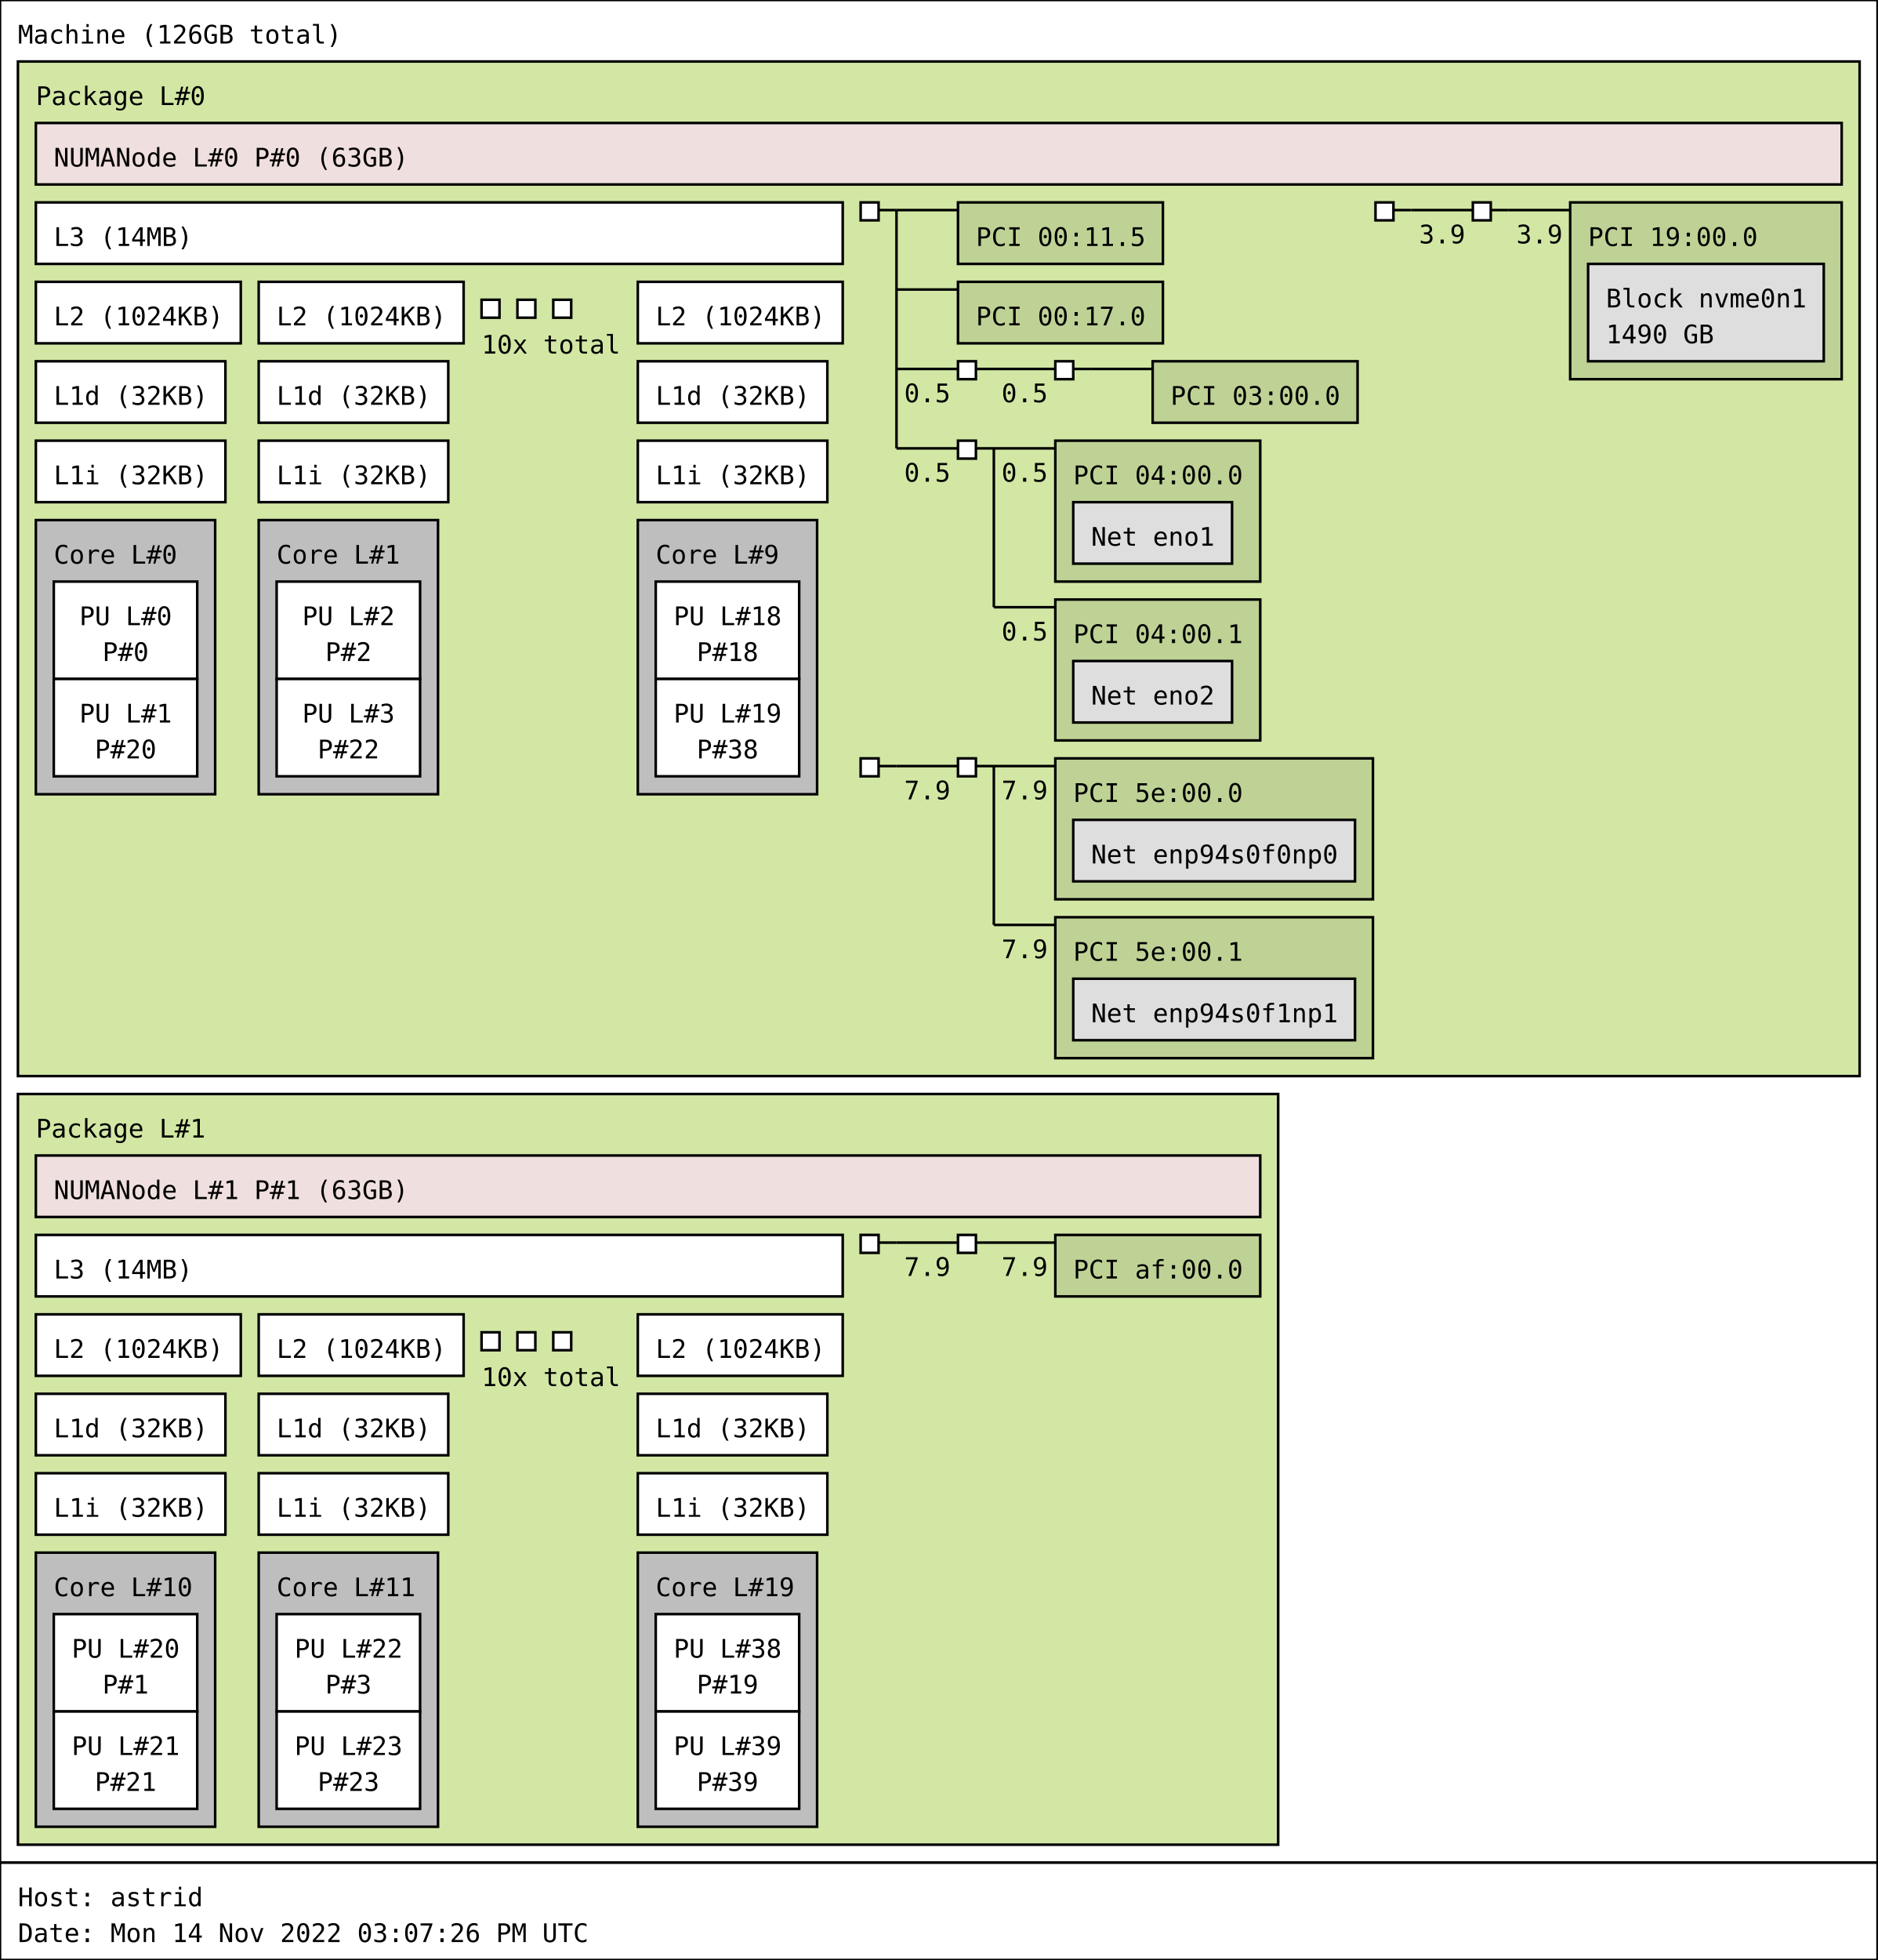
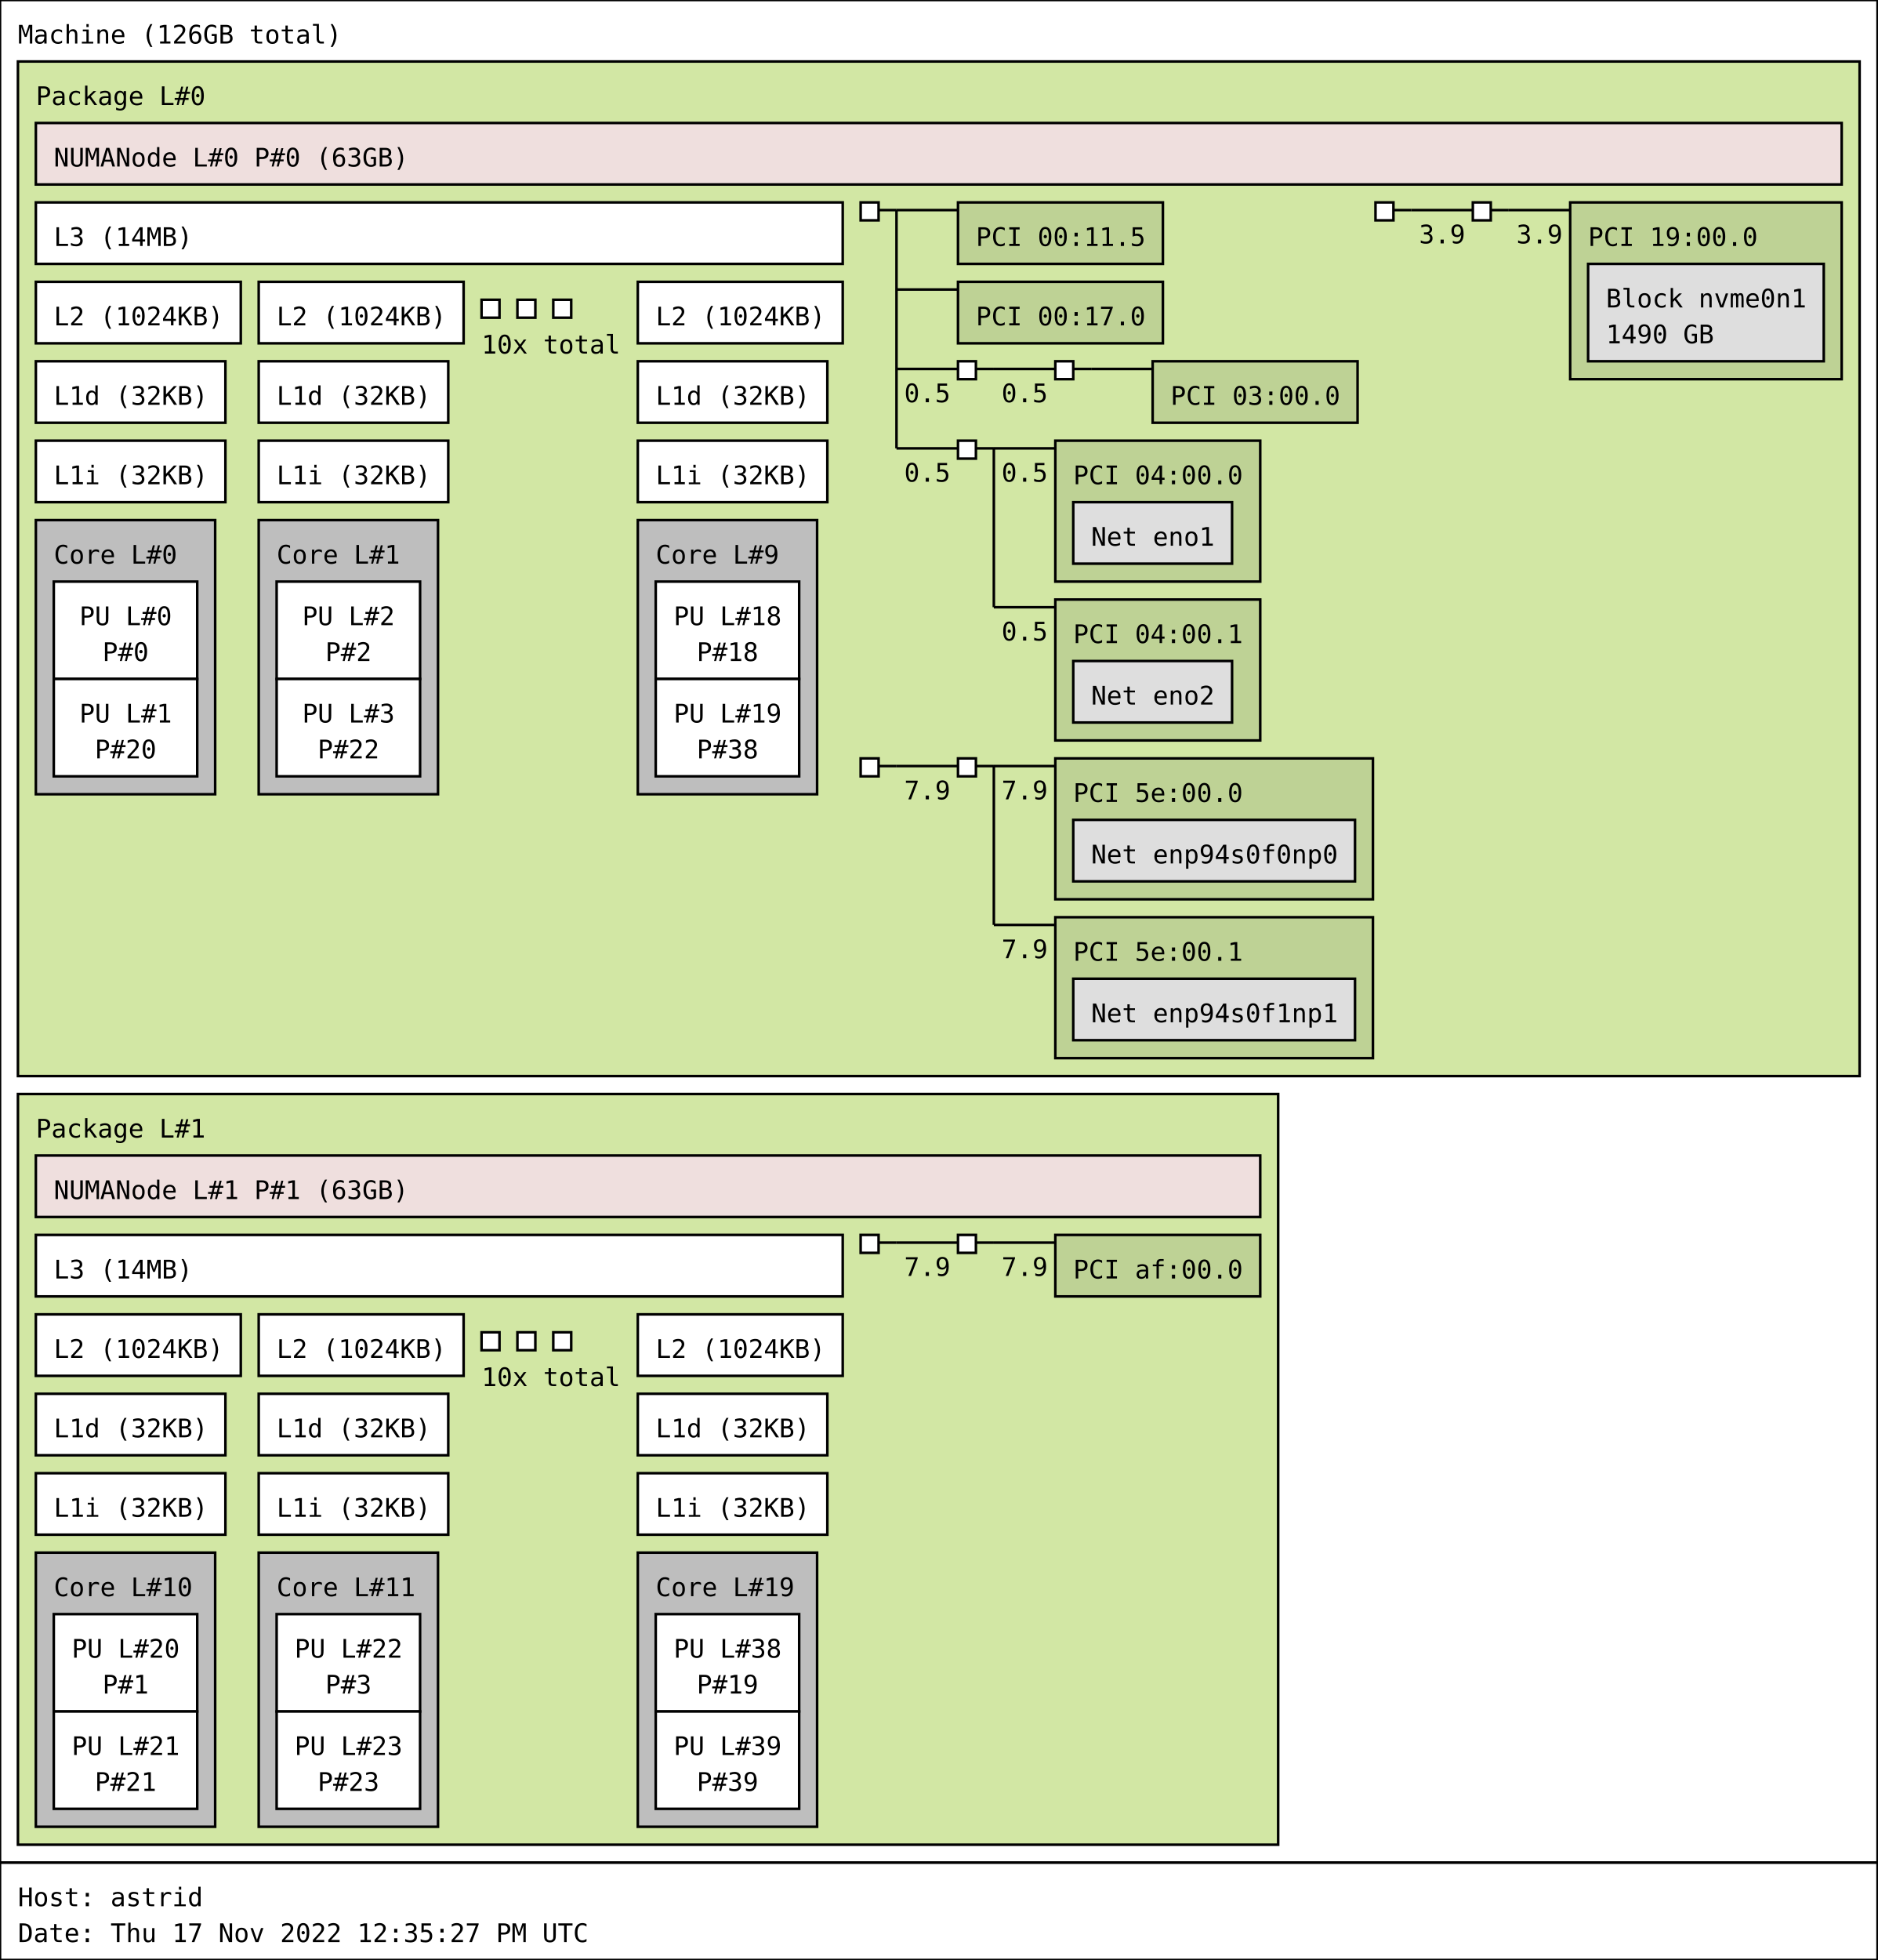
<svg xmlns="http://www.w3.org/2000/svg" width="733px" height="765px" viewBox="0 0 733px 765px" version="1.1">
  <rect id="Machine_0_rect" class="Machine" x="0" y="0" width="733" height="727" fill="rgb(255,255,255)" stroke="rgb(0,0,0)" stroke-width="1" />
  <text id="Machine_0_text" class="Machine" font-family="Monospace" x="7" y="17" fill="rgb(0,0,0)" font-size="10px">Machine (126GB total)</text>
  <rect id="Package_0_rect" class="Package" x="7" y="24" width="719" height="396" fill="rgb(210,231,164)" stroke="rgb(0,0,0)" stroke-width="1" />
  <text id="Package_0_text" class="Package" font-family="Monospace" x="14" y="41" fill="rgb(0,0,0)" font-size="10px">Package L#0</text>
  <rect id="L3_0_rect" class="L3" x="14" y="79" width="315" height="24" fill="rgb(255,255,255)" stroke="rgb(0,0,0)" stroke-width="1" />
  <text id="L3_0_text" class="L3" font-family="Monospace" x="21" y="96" fill="rgb(0,0,0)" font-size="10px">L3 (14MB)</text>
  <rect id="L2_0_rect" class="L2" x="14" y="110" width="80" height="24" fill="rgb(255,255,255)" stroke="rgb(0,0,0)" stroke-width="1" />
  <text id="L2_0_text" class="L2" font-family="Monospace" x="21" y="127" fill="rgb(0,0,0)" font-size="10px">L2 (1024KB)</text>
  <rect id="L1d_0_rect" class="L1d" x="14" y="141" width="74" height="24" fill="rgb(255,255,255)" stroke="rgb(0,0,0)" stroke-width="1" />
  <text id="L1d_0_text" class="L1d" font-family="Monospace" x="21" y="158" fill="rgb(0,0,0)" font-size="10px">L1d (32KB)</text>
  <rect id="L1i_0_rect" class="L1i" x="14" y="172" width="74" height="24" fill="rgb(255,255,255)" stroke="rgb(0,0,0)" stroke-width="1" />
  <text id="L1i_0_text" class="L1i" font-family="Monospace" x="21" y="189" fill="rgb(0,0,0)" font-size="10px">L1i (32KB)</text>
  <rect id="Core_0_rect" class="Core" x="14" y="203" width="70" height="107" fill="rgb(190,190,190)" stroke="rgb(0,0,0)" stroke-width="1" />
  <text id="Core_0_text" class="Core" font-family="Monospace" x="21" y="220" fill="rgb(0,0,0)" font-size="10px">Core L#0</text>
  <rect id="PU_0_rect" class="PU" x="21" y="227" width="56" height="38" fill="rgb(255,255,255)" stroke="rgb(0,0,0)" stroke-width="1" />
  <text id="PU_0_text" class="PU" font-family="Monospace" x="31" y="244" fill="rgb(0,0,0)" font-size="10px">PU L#0</text>
  <text id="PU_0_text_1" class="PU" font-family="Monospace" x="40" y="258" fill="rgb(0,0,0)" font-size="10px">P#0</text>
  <rect id="PU_1_rect" class="PU" x="21" y="265" width="56" height="38" fill="rgb(255,255,255)" stroke="rgb(0,0,0)" stroke-width="1" />
  <text id="PU_1_text" class="PU" font-family="Monospace" x="31" y="282" fill="rgb(0,0,0)" font-size="10px">PU L#1</text>
  <text id="PU_1_text_1" class="PU" font-family="Monospace" x="37" y="296" fill="rgb(0,0,0)" font-size="10px">P#20</text>
  <rect id="L2_1_rect" class="L2" x="101" y="110" width="80" height="24" fill="rgb(255,255,255)" stroke="rgb(0,0,0)" stroke-width="1" />
  <text id="L2_1_text" class="L2" font-family="Monospace" x="108" y="127" fill="rgb(0,0,0)" font-size="10px">L2 (1024KB)</text>
  <rect id="L1d_1_rect" class="L1d" x="101" y="141" width="74" height="24" fill="rgb(255,255,255)" stroke="rgb(0,0,0)" stroke-width="1" />
  <text id="L1d_1_text" class="L1d" font-family="Monospace" x="108" y="158" fill="rgb(0,0,0)" font-size="10px">L1d (32KB)</text>
  <rect id="L1i_1_rect" class="L1i" x="101" y="172" width="74" height="24" fill="rgb(255,255,255)" stroke="rgb(0,0,0)" stroke-width="1" />
  <text id="L1i_1_text" class="L1i" font-family="Monospace" x="108" y="189" fill="rgb(0,0,0)" font-size="10px">L1i (32KB)</text>
  <rect id="Core_1_rect" class="Core" x="101" y="203" width="70" height="107" fill="rgb(190,190,190)" stroke="rgb(0,0,0)" stroke-width="1" />
  <text id="Core_1_text" class="Core" font-family="Monospace" x="108" y="220" fill="rgb(0,0,0)" font-size="10px">Core L#1</text>
  <rect id="PU_2_rect" class="PU" x="108" y="227" width="56" height="38" fill="rgb(255,255,255)" stroke="rgb(0,0,0)" stroke-width="1" />
  <text id="PU_2_text" class="PU" font-family="Monospace" x="118" y="244" fill="rgb(0,0,0)" font-size="10px">PU L#2</text>
  <text id="PU_2_text_1" class="PU" font-family="Monospace" x="127" y="258" fill="rgb(0,0,0)" font-size="10px">P#2</text>
  <rect id="PU_3_rect" class="PU" x="108" y="265" width="56" height="38" fill="rgb(255,255,255)" stroke="rgb(0,0,0)" stroke-width="1" />
  <text id="PU_3_text" class="PU" font-family="Monospace" x="118" y="282" fill="rgb(0,0,0)" font-size="10px">PU L#3</text>
  <text id="PU_3_text_1" class="PU" font-family="Monospace" x="124" y="296" fill="rgb(0,0,0)" font-size="10px">P#22</text>
  <rect id="L2_2_rect" class="L2" x="188" y="117" width="7" height="7" fill="rgb(255,255,255)" stroke="rgb(0,0,0)" stroke-width="1" />
  <rect id="L2_2_rect" class="L2" x="202" y="117" width="7" height="7" fill="rgb(255,255,255)" stroke="rgb(0,0,0)" stroke-width="1" />
  <rect id="L2_2_rect" class="L2" x="216" y="117" width="7" height="7" fill="rgb(255,255,255)" stroke="rgb(0,0,0)" stroke-width="1" />
  <text id="L2_2_text" class="L2" font-family="Monospace" x="188" y="138" fill="rgb(0,0,0)" font-size="10px">10x total</text>
  <rect id="L2_9_rect" class="L2" x="249" y="110" width="80" height="24" fill="rgb(255,255,255)" stroke="rgb(0,0,0)" stroke-width="1" />
  <text id="L2_9_text" class="L2" font-family="Monospace" x="256" y="127" fill="rgb(0,0,0)" font-size="10px">L2 (1024KB)</text>
  <rect id="L1d_9_rect" class="L1d" x="249" y="141" width="74" height="24" fill="rgb(255,255,255)" stroke="rgb(0,0,0)" stroke-width="1" />
  <text id="L1d_9_text" class="L1d" font-family="Monospace" x="256" y="158" fill="rgb(0,0,0)" font-size="10px">L1d (32KB)</text>
  <rect id="L1i_9_rect" class="L1i" x="249" y="172" width="74" height="24" fill="rgb(255,255,255)" stroke="rgb(0,0,0)" stroke-width="1" />
  <text id="L1i_9_text" class="L1i" font-family="Monospace" x="256" y="189" fill="rgb(0,0,0)" font-size="10px">L1i (32KB)</text>
  <rect id="Core_9_rect" class="Core" x="249" y="203" width="70" height="107" fill="rgb(190,190,190)" stroke="rgb(0,0,0)" stroke-width="1" />
  <text id="Core_9_text" class="Core" font-family="Monospace" x="256" y="220" fill="rgb(0,0,0)" font-size="10px">Core L#9</text>
  <rect id="PU_18_rect" class="PU" x="256" y="227" width="56" height="38" fill="rgb(255,255,255)" stroke="rgb(0,0,0)" stroke-width="1" />
  <text id="PU_18_text" class="PU" font-family="Monospace" x="263" y="244" fill="rgb(0,0,0)" font-size="10px">PU L#18</text>
  <text id="PU_18_text_1" class="PU" font-family="Monospace" x="272" y="258" fill="rgb(0,0,0)" font-size="10px">P#18</text>
  <rect id="PU_19_rect" class="PU" x="256" y="265" width="56" height="38" fill="rgb(255,255,255)" stroke="rgb(0,0,0)" stroke-width="1" />
  <text id="PU_19_text" class="PU" font-family="Monospace" x="263" y="282" fill="rgb(0,0,0)" font-size="10px">PU L#19</text>
  <text id="PU_19_text_1" class="PU" font-family="Monospace" x="272" y="296" fill="rgb(0,0,0)" font-size="10px">P#38</text>
  <rect id="NUMANode_0_rect" class="NUMANode" x="14" y="48" width="705" height="24" fill="rgb(239,223,222)" stroke="rgb(0,0,0)" stroke-width="1" />
  <text id="NUMANode_0_text" class="NUMANode" font-family="Monospace" x="21" y="65" fill="rgb(0,0,0)" font-size="10px">NUMANode L#0 P#0 (63GB)</text>
  <rect id="HostBridge_0_rect" class="HostBridge" x="336" y="79" width="7" height="7" fill="rgb(255,255,255)" stroke="rgb(0,0,0)" stroke-width="1" />
  <line id="HostBridge_0_line" class="HostBridge" x1="343" y1="82" x2="350" y2="82" stroke="rgb(0,0,0)" stroke-width="1" />
  <line id="HostBridge_0_line_2" class="HostBridge" x1="350" y1="82" x2="374" y2="82" stroke="rgb(0,0,0)" stroke-width="1" />
  <line id="HostBridge_0_line_3" class="HostBridge" x1="350" y1="113" x2="374" y2="113" stroke="rgb(0,0,0)" stroke-width="1" />
  <line id="HostBridge_0_line_4" class="HostBridge" x1="350" y1="144" x2="374" y2="144" stroke="rgb(0,0,0)" stroke-width="1" />
  <text id="HostBridge_0_text_4" class="HostBridge" font-family="Monospace" x="353" y="157" fill="rgb(0,0,0)" font-size="10px">0.5</text>
  <line id="HostBridge_0_line_5" class="HostBridge" x1="350" y1="175" x2="374" y2="175" stroke="rgb(0,0,0)" stroke-width="1" />
  <text id="HostBridge_0_text_5" class="HostBridge" font-family="Monospace" x="353" y="188" fill="rgb(0,0,0)" font-size="10px">0.5</text>
  <line id="HostBridge_0_line_1" class="HostBridge" x1="350" y1="82" x2="350" y2="175" stroke="rgb(0,0,0)" stroke-width="1" />
  <rect id="PCI_0_rect" class="PCI" x="374" y="79" width="80" height="24" fill="rgb(190,210,149)" stroke="rgb(0,0,0)" stroke-width="1" />
  <text id="PCI_0_text" class="PCI" font-family="Monospace" x="381" y="96" fill="rgb(0,0,0)" font-size="10px">PCI 00:11.5</text>
  <rect id="PCI_1_rect" class="PCI" x="374" y="110" width="80" height="24" fill="rgb(190,210,149)" stroke="rgb(0,0,0)" stroke-width="1" />
  <text id="PCI_1_text" class="PCI" font-family="Monospace" x="381" y="127" fill="rgb(0,0,0)" font-size="10px">PCI 00:17.0</text>
  <rect id="PCIBridge_1_rect" class="PCIBridge" x="374" y="141" width="7" height="7" fill="rgb(255,255,255)" stroke="rgb(0,0,0)" stroke-width="1" />
  <line id="PCIBridge_1_line" class="PCIBridge" x1="381" y1="144" x2="388" y2="144" stroke="rgb(0,0,0)" stroke-width="1" />
  <line id="PCIBridge_1_line_2" class="PCIBridge" x1="388" y1="144" x2="412" y2="144" stroke="rgb(0,0,0)" stroke-width="1" />
  <text id="PCIBridge_1_text_2" class="PCIBridge" font-family="Monospace" x="391" y="157" fill="rgb(0,0,0)" font-size="10px">0.5</text>
  <line id="PCIBridge_1_line_1" class="PCIBridge" x1="388" y1="144" x2="388" y2="144" stroke="rgb(0,0,0)" stroke-width="1" />
  <rect id="PCIBridge_2_rect" class="PCIBridge" x="412" y="141" width="7" height="7" fill="rgb(255,255,255)" stroke="rgb(0,0,0)" stroke-width="1" />
  <line id="PCIBridge_2_line" class="PCIBridge" x1="419" y1="144" x2="426" y2="144" stroke="rgb(0,0,0)" stroke-width="1" />
  <line id="PCIBridge_2_line_2" class="PCIBridge" x1="426" y1="144" x2="450" y2="144" stroke="rgb(0,0,0)" stroke-width="1" />
  <line id="PCIBridge_2_line_1" class="PCIBridge" x1="426" y1="144" x2="426" y2="144" stroke="rgb(0,0,0)" stroke-width="1" />
  <rect id="PCI_2_rect" class="PCI" x="450" y="141" width="80" height="24" fill="rgb(190,210,149)" stroke="rgb(0,0,0)" stroke-width="1" />
  <text id="PCI_2_text" class="PCI" font-family="Monospace" x="457" y="158" fill="rgb(0,0,0)" font-size="10px">PCI 03:00.0</text>
  <rect id="PCIBridge_3_rect" class="PCIBridge" x="374" y="172" width="7" height="7" fill="rgb(255,255,255)" stroke="rgb(0,0,0)" stroke-width="1" />
  <line id="PCIBridge_3_line" class="PCIBridge" x1="381" y1="175" x2="388" y2="175" stroke="rgb(0,0,0)" stroke-width="1" />
  <line id="PCIBridge_3_line_2" class="PCIBridge" x1="388" y1="175" x2="412" y2="175" stroke="rgb(0,0,0)" stroke-width="1" />
  <text id="PCIBridge_3_text_2" class="PCIBridge" font-family="Monospace" x="391" y="188" fill="rgb(0,0,0)" font-size="10px">0.5</text>
  <line id="PCIBridge_3_line_3" class="PCIBridge" x1="388" y1="237" x2="412" y2="237" stroke="rgb(0,0,0)" stroke-width="1" />
  <text id="PCIBridge_3_text_3" class="PCIBridge" font-family="Monospace" x="391" y="250" fill="rgb(0,0,0)" font-size="10px">0.5</text>
  <line id="PCIBridge_3_line_1" class="PCIBridge" x1="388" y1="175" x2="388" y2="237" stroke="rgb(0,0,0)" stroke-width="1" />
  <rect id="PCI_3_rect" class="PCI" x="412" y="172" width="80" height="55" fill="rgb(190,210,149)" stroke="rgb(0,0,0)" stroke-width="1" />
  <text id="PCI_3_text" class="PCI" font-family="Monospace" x="419" y="189" fill="rgb(0,0,0)" font-size="10px">PCI 04:00.0</text>
  <rect id="Net_0_rect" class="Net" x="419" y="196" width="62" height="24" fill="rgb(222,222,222)" stroke="rgb(0,0,0)" stroke-width="1" />
  <text id="Net_0_text" class="Net" font-family="Monospace" x="426" y="213" fill="rgb(0,0,0)" font-size="10px">Net eno1</text>
  <rect id="PCI_4_rect" class="PCI" x="412" y="234" width="80" height="55" fill="rgb(190,210,149)" stroke="rgb(0,0,0)" stroke-width="1" />
  <text id="PCI_4_text" class="PCI" font-family="Monospace" x="419" y="251" fill="rgb(0,0,0)" font-size="10px">PCI 04:00.1</text>
  <rect id="Net_1_rect" class="Net" x="419" y="258" width="62" height="24" fill="rgb(222,222,222)" stroke="rgb(0,0,0)" stroke-width="1" />
  <text id="Net_1_text" class="Net" font-family="Monospace" x="426" y="275" fill="rgb(0,0,0)" font-size="10px">Net eno2</text>
  <rect id="HostBridge_4_rect" class="HostBridge" x="537" y="79" width="7" height="7" fill="rgb(255,255,255)" stroke="rgb(0,0,0)" stroke-width="1" />
  <line id="HostBridge_4_line" class="HostBridge" x1="544" y1="82" x2="551" y2="82" stroke="rgb(0,0,0)" stroke-width="1" />
  <line id="HostBridge_4_line_2" class="HostBridge" x1="551" y1="82" x2="575" y2="82" stroke="rgb(0,0,0)" stroke-width="1" />
  <text id="HostBridge_4_text_2" class="HostBridge" font-family="Monospace" x="554" y="95" fill="rgb(0,0,0)" font-size="10px">3.9</text>
  <line id="HostBridge_4_line_1" class="HostBridge" x1="551" y1="82" x2="551" y2="82" stroke="rgb(0,0,0)" stroke-width="1" />
  <rect id="PCIBridge_5_rect" class="PCIBridge" x="575" y="79" width="7" height="7" fill="rgb(255,255,255)" stroke="rgb(0,0,0)" stroke-width="1" />
  <line id="PCIBridge_5_line" class="PCIBridge" x1="582" y1="82" x2="589" y2="82" stroke="rgb(0,0,0)" stroke-width="1" />
  <line id="PCIBridge_5_line_2" class="PCIBridge" x1="589" y1="82" x2="613" y2="82" stroke="rgb(0,0,0)" stroke-width="1" />
  <text id="PCIBridge_5_text_2" class="PCIBridge" font-family="Monospace" x="592" y="95" fill="rgb(0,0,0)" font-size="10px">3.9</text>
  <line id="PCIBridge_5_line_1" class="PCIBridge" x1="589" y1="82" x2="589" y2="82" stroke="rgb(0,0,0)" stroke-width="1" />
  <rect id="PCI_5_rect" class="PCI" x="613" y="79" width="106" height="69" fill="rgb(190,210,149)" stroke="rgb(0,0,0)" stroke-width="1" />
  <text id="PCI_5_text" class="PCI" font-family="Monospace" x="620" y="96" fill="rgb(0,0,0)" font-size="10px">PCI 19:00.0</text>
  <rect id="Block_2_rect" class="Block" x="620" y="103" width="92" height="38" fill="rgb(222,222,222)" stroke="rgb(0,0,0)" stroke-width="1" />
  <text id="Block_2_text" class="Block" font-family="Monospace" x="627" y="120" fill="rgb(0,0,0)" font-size="10px">Block nvme0n1</text>
  <text id="Block_2_text_1" class="Block" font-family="Monospace" x="627" y="134" fill="rgb(0,0,0)" font-size="10px">1490 GB</text>
  <rect id="HostBridge_6_rect" class="HostBridge" x="336" y="296" width="7" height="7" fill="rgb(255,255,255)" stroke="rgb(0,0,0)" stroke-width="1" />
  <line id="HostBridge_6_line" class="HostBridge" x1="343" y1="299" x2="350" y2="299" stroke="rgb(0,0,0)" stroke-width="1" />
  <line id="HostBridge_6_line_2" class="HostBridge" x1="350" y1="299" x2="374" y2="299" stroke="rgb(0,0,0)" stroke-width="1" />
  <text id="HostBridge_6_text_2" class="HostBridge" font-family="Monospace" x="353" y="312" fill="rgb(0,0,0)" font-size="10px">7.9</text>
  <line id="HostBridge_6_line_1" class="HostBridge" x1="350" y1="299" x2="350" y2="299" stroke="rgb(0,0,0)" stroke-width="1" />
  <rect id="PCIBridge_7_rect" class="PCIBridge" x="374" y="296" width="7" height="7" fill="rgb(255,255,255)" stroke="rgb(0,0,0)" stroke-width="1" />
  <line id="PCIBridge_7_line" class="PCIBridge" x1="381" y1="299" x2="388" y2="299" stroke="rgb(0,0,0)" stroke-width="1" />
  <line id="PCIBridge_7_line_2" class="PCIBridge" x1="388" y1="299" x2="412" y2="299" stroke="rgb(0,0,0)" stroke-width="1" />
  <text id="PCIBridge_7_text_2" class="PCIBridge" font-family="Monospace" x="391" y="312" fill="rgb(0,0,0)" font-size="10px">7.9</text>
  <line id="PCIBridge_7_line_3" class="PCIBridge" x1="388" y1="361" x2="412" y2="361" stroke="rgb(0,0,0)" stroke-width="1" />
  <text id="PCIBridge_7_text_3" class="PCIBridge" font-family="Monospace" x="391" y="374" fill="rgb(0,0,0)" font-size="10px">7.9</text>
  <line id="PCIBridge_7_line_1" class="PCIBridge" x1="388" y1="299" x2="388" y2="361" stroke="rgb(0,0,0)" stroke-width="1" />
  <rect id="PCI_6_rect" class="PCI" x="412" y="296" width="124" height="55" fill="rgb(190,210,149)" stroke="rgb(0,0,0)" stroke-width="1" />
  <text id="PCI_6_text" class="PCI" font-family="Monospace" x="419" y="313" fill="rgb(0,0,0)" font-size="10px">PCI 5e:00.0</text>
  <rect id="Net_3_rect" class="Net" x="419" y="320" width="110" height="24" fill="rgb(222,222,222)" stroke="rgb(0,0,0)" stroke-width="1" />
  <text id="Net_3_text" class="Net" font-family="Monospace" x="426" y="337" fill="rgb(0,0,0)" font-size="10px">Net enp94s0f0np0</text>
  <rect id="PCI_7_rect" class="PCI" x="412" y="358" width="124" height="55" fill="rgb(190,210,149)" stroke="rgb(0,0,0)" stroke-width="1" />
  <text id="PCI_7_text" class="PCI" font-family="Monospace" x="419" y="375" fill="rgb(0,0,0)" font-size="10px">PCI 5e:00.1</text>
  <rect id="Net_4_rect" class="Net" x="419" y="382" width="110" height="24" fill="rgb(222,222,222)" stroke="rgb(0,0,0)" stroke-width="1" />
  <text id="Net_4_text" class="Net" font-family="Monospace" x="426" y="399" fill="rgb(0,0,0)" font-size="10px">Net enp94s0f1np1</text>
  <rect id="Package_1_rect" class="Package" x="7" y="427" width="492" height="293" fill="rgb(210,231,164)" stroke="rgb(0,0,0)" stroke-width="1" />
  <text id="Package_1_text" class="Package" font-family="Monospace" x="14" y="444" fill="rgb(0,0,0)" font-size="10px">Package L#1</text>
  <rect id="L3_1_rect" class="L3" x="14" y="482" width="315" height="24" fill="rgb(255,255,255)" stroke="rgb(0,0,0)" stroke-width="1" />
  <text id="L3_1_text" class="L3" font-family="Monospace" x="21" y="499" fill="rgb(0,0,0)" font-size="10px">L3 (14MB)</text>
  <rect id="L2_10_rect" class="L2" x="14" y="513" width="80" height="24" fill="rgb(255,255,255)" stroke="rgb(0,0,0)" stroke-width="1" />
  <text id="L2_10_text" class="L2" font-family="Monospace" x="21" y="530" fill="rgb(0,0,0)" font-size="10px">L2 (1024KB)</text>
  <rect id="L1d_10_rect" class="L1d" x="14" y="544" width="74" height="24" fill="rgb(255,255,255)" stroke="rgb(0,0,0)" stroke-width="1" />
  <text id="L1d_10_text" class="L1d" font-family="Monospace" x="21" y="561" fill="rgb(0,0,0)" font-size="10px">L1d (32KB)</text>
  <rect id="L1i_10_rect" class="L1i" x="14" y="575" width="74" height="24" fill="rgb(255,255,255)" stroke="rgb(0,0,0)" stroke-width="1" />
  <text id="L1i_10_text" class="L1i" font-family="Monospace" x="21" y="592" fill="rgb(0,0,0)" font-size="10px">L1i (32KB)</text>
  <rect id="Core_10_rect" class="Core" x="14" y="606" width="70" height="107" fill="rgb(190,190,190)" stroke="rgb(0,0,0)" stroke-width="1" />
  <text id="Core_10_text" class="Core" font-family="Monospace" x="21" y="623" fill="rgb(0,0,0)" font-size="10px">Core L#10</text>
  <rect id="PU_20_rect" class="PU" x="21" y="630" width="56" height="38" fill="rgb(255,255,255)" stroke="rgb(0,0,0)" stroke-width="1" />
  <text id="PU_20_text" class="PU" font-family="Monospace" x="28" y="647" fill="rgb(0,0,0)" font-size="10px">PU L#20</text>
  <text id="PU_20_text_1" class="PU" font-family="Monospace" x="40" y="661" fill="rgb(0,0,0)" font-size="10px">P#1</text>
  <rect id="PU_21_rect" class="PU" x="21" y="668" width="56" height="38" fill="rgb(255,255,255)" stroke="rgb(0,0,0)" stroke-width="1" />
  <text id="PU_21_text" class="PU" font-family="Monospace" x="28" y="685" fill="rgb(0,0,0)" font-size="10px">PU L#21</text>
  <text id="PU_21_text_1" class="PU" font-family="Monospace" x="37" y="699" fill="rgb(0,0,0)" font-size="10px">P#21</text>
  <rect id="L2_11_rect" class="L2" x="101" y="513" width="80" height="24" fill="rgb(255,255,255)" stroke="rgb(0,0,0)" stroke-width="1" />
  <text id="L2_11_text" class="L2" font-family="Monospace" x="108" y="530" fill="rgb(0,0,0)" font-size="10px">L2 (1024KB)</text>
  <rect id="L1d_11_rect" class="L1d" x="101" y="544" width="74" height="24" fill="rgb(255,255,255)" stroke="rgb(0,0,0)" stroke-width="1" />
  <text id="L1d_11_text" class="L1d" font-family="Monospace" x="108" y="561" fill="rgb(0,0,0)" font-size="10px">L1d (32KB)</text>
  <rect id="L1i_11_rect" class="L1i" x="101" y="575" width="74" height="24" fill="rgb(255,255,255)" stroke="rgb(0,0,0)" stroke-width="1" />
  <text id="L1i_11_text" class="L1i" font-family="Monospace" x="108" y="592" fill="rgb(0,0,0)" font-size="10px">L1i (32KB)</text>
  <rect id="Core_11_rect" class="Core" x="101" y="606" width="70" height="107" fill="rgb(190,190,190)" stroke="rgb(0,0,0)" stroke-width="1" />
  <text id="Core_11_text" class="Core" font-family="Monospace" x="108" y="623" fill="rgb(0,0,0)" font-size="10px">Core L#11</text>
  <rect id="PU_22_rect" class="PU" x="108" y="630" width="56" height="38" fill="rgb(255,255,255)" stroke="rgb(0,0,0)" stroke-width="1" />
  <text id="PU_22_text" class="PU" font-family="Monospace" x="115" y="647" fill="rgb(0,0,0)" font-size="10px">PU L#22</text>
  <text id="PU_22_text_1" class="PU" font-family="Monospace" x="127" y="661" fill="rgb(0,0,0)" font-size="10px">P#3</text>
  <rect id="PU_23_rect" class="PU" x="108" y="668" width="56" height="38" fill="rgb(255,255,255)" stroke="rgb(0,0,0)" stroke-width="1" />
  <text id="PU_23_text" class="PU" font-family="Monospace" x="115" y="685" fill="rgb(0,0,0)" font-size="10px">PU L#23</text>
  <text id="PU_23_text_1" class="PU" font-family="Monospace" x="124" y="699" fill="rgb(0,0,0)" font-size="10px">P#23</text>
  <rect id="L2_12_rect" class="L2" x="188" y="520" width="7" height="7" fill="rgb(255,255,255)" stroke="rgb(0,0,0)" stroke-width="1" />
  <rect id="L2_12_rect" class="L2" x="202" y="520" width="7" height="7" fill="rgb(255,255,255)" stroke="rgb(0,0,0)" stroke-width="1" />
  <rect id="L2_12_rect" class="L2" x="216" y="520" width="7" height="7" fill="rgb(255,255,255)" stroke="rgb(0,0,0)" stroke-width="1" />
  <text id="L2_12_text" class="L2" font-family="Monospace" x="188" y="541" fill="rgb(0,0,0)" font-size="10px">10x total</text>
  <rect id="L2_19_rect" class="L2" x="249" y="513" width="80" height="24" fill="rgb(255,255,255)" stroke="rgb(0,0,0)" stroke-width="1" />
  <text id="L2_19_text" class="L2" font-family="Monospace" x="256" y="530" fill="rgb(0,0,0)" font-size="10px">L2 (1024KB)</text>
  <rect id="L1d_19_rect" class="L1d" x="249" y="544" width="74" height="24" fill="rgb(255,255,255)" stroke="rgb(0,0,0)" stroke-width="1" />
  <text id="L1d_19_text" class="L1d" font-family="Monospace" x="256" y="561" fill="rgb(0,0,0)" font-size="10px">L1d (32KB)</text>
  <rect id="L1i_19_rect" class="L1i" x="249" y="575" width="74" height="24" fill="rgb(255,255,255)" stroke="rgb(0,0,0)" stroke-width="1" />
  <text id="L1i_19_text" class="L1i" font-family="Monospace" x="256" y="592" fill="rgb(0,0,0)" font-size="10px">L1i (32KB)</text>
  <rect id="Core_19_rect" class="Core" x="249" y="606" width="70" height="107" fill="rgb(190,190,190)" stroke="rgb(0,0,0)" stroke-width="1" />
  <text id="Core_19_text" class="Core" font-family="Monospace" x="256" y="623" fill="rgb(0,0,0)" font-size="10px">Core L#19</text>
  <rect id="PU_38_rect" class="PU" x="256" y="630" width="56" height="38" fill="rgb(255,255,255)" stroke="rgb(0,0,0)" stroke-width="1" />
  <text id="PU_38_text" class="PU" font-family="Monospace" x="263" y="647" fill="rgb(0,0,0)" font-size="10px">PU L#38</text>
  <text id="PU_38_text_1" class="PU" font-family="Monospace" x="272" y="661" fill="rgb(0,0,0)" font-size="10px">P#19</text>
  <rect id="PU_39_rect" class="PU" x="256" y="668" width="56" height="38" fill="rgb(255,255,255)" stroke="rgb(0,0,0)" stroke-width="1" />
  <text id="PU_39_text" class="PU" font-family="Monospace" x="263" y="685" fill="rgb(0,0,0)" font-size="10px">PU L#39</text>
  <text id="PU_39_text_1" class="PU" font-family="Monospace" x="272" y="699" fill="rgb(0,0,0)" font-size="10px">P#39</text>
  <rect id="NUMANode_1_rect" class="NUMANode" x="14" y="451" width="478" height="24" fill="rgb(239,223,222)" stroke="rgb(0,0,0)" stroke-width="1" />
  <text id="NUMANode_1_text" class="NUMANode" font-family="Monospace" x="21" y="468" fill="rgb(0,0,0)" font-size="10px">NUMANode L#1 P#1 (63GB)</text>
  <rect id="HostBridge_8_rect" class="HostBridge" x="336" y="482" width="7" height="7" fill="rgb(255,255,255)" stroke="rgb(0,0,0)" stroke-width="1" />
  <line id="HostBridge_8_line" class="HostBridge" x1="343" y1="485" x2="350" y2="485" stroke="rgb(0,0,0)" stroke-width="1" />
  <line id="HostBridge_8_line_2" class="HostBridge" x1="350" y1="485" x2="374" y2="485" stroke="rgb(0,0,0)" stroke-width="1" />
  <text id="HostBridge_8_text_2" class="HostBridge" font-family="Monospace" x="353" y="498" fill="rgb(0,0,0)" font-size="10px">7.9</text>
  <line id="HostBridge_8_line_1" class="HostBridge" x1="350" y1="485" x2="350" y2="485" stroke="rgb(0,0,0)" stroke-width="1" />
  <rect id="PCIBridge_9_rect" class="PCIBridge" x="374" y="482" width="7" height="7" fill="rgb(255,255,255)" stroke="rgb(0,0,0)" stroke-width="1" />
  <line id="PCIBridge_9_line" class="PCIBridge" x1="381" y1="485" x2="388" y2="485" stroke="rgb(0,0,0)" stroke-width="1" />
  <line id="PCIBridge_9_line_2" class="PCIBridge" x1="388" y1="485" x2="412" y2="485" stroke="rgb(0,0,0)" stroke-width="1" />
  <text id="PCIBridge_9_text_2" class="PCIBridge" font-family="Monospace" x="391" y="498" fill="rgb(0,0,0)" font-size="10px">7.9</text>
  <line id="PCIBridge_9_line_1" class="PCIBridge" x1="388" y1="485" x2="388" y2="485" stroke="rgb(0,0,0)" stroke-width="1" />
  <rect id="PCI_8_rect" class="PCI" x="412" y="482" width="80" height="24" fill="rgb(190,210,149)" stroke="rgb(0,0,0)" stroke-width="1" />
  <text id="PCI_8_text" class="PCI" font-family="Monospace" x="419" y="499" fill="rgb(0,0,0)" font-size="10px">PCI af:00.0</text>
  <rect id="anon_rect" x="0" y="727" width="733" height="38" fill="rgb(255,255,255)" stroke="rgb(0,0,0)" stroke-width="1" />
  <text id="anon_text" font-family="Monospace" x="7" y="744" fill="rgb(0,0,0)" font-size="10px">Host: astrid</text>
-   <text id="anon_text_1" font-family="Monospace" x="7" y="758" fill="rgb(0,0,0)" font-size="10px">Date: Mon 14 Nov 2022 03:07:26 PM UTC</text>
+   <text id="anon_text_1" font-family="Monospace" x="7" y="758" fill="rgb(0,0,0)" font-size="10px">Date: Thu 17 Nov 2022 12:35:27 PM UTC</text>
</svg>
